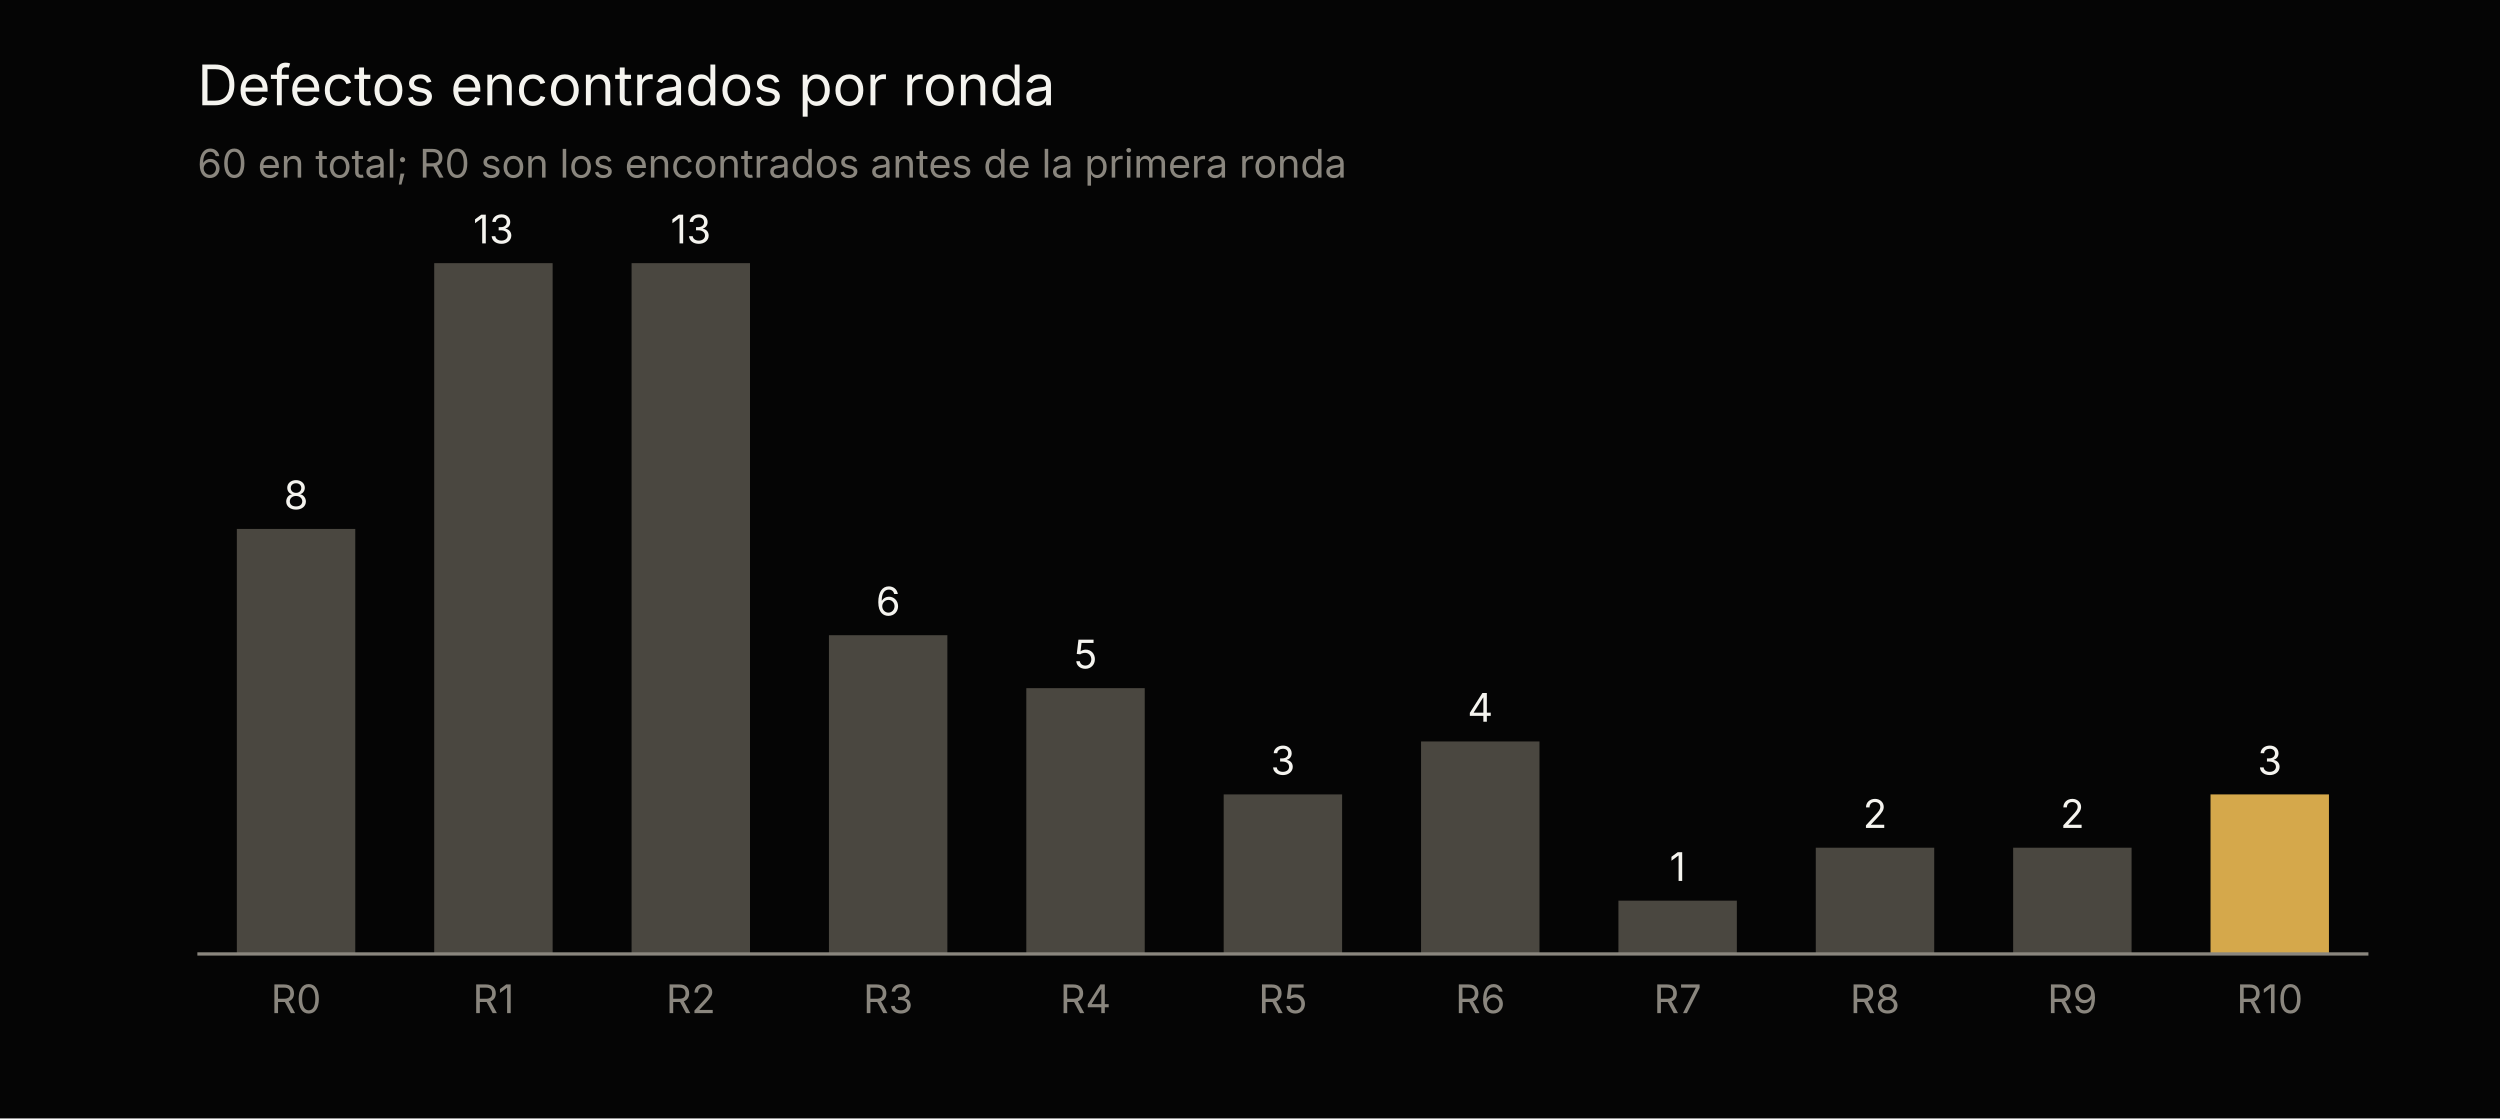
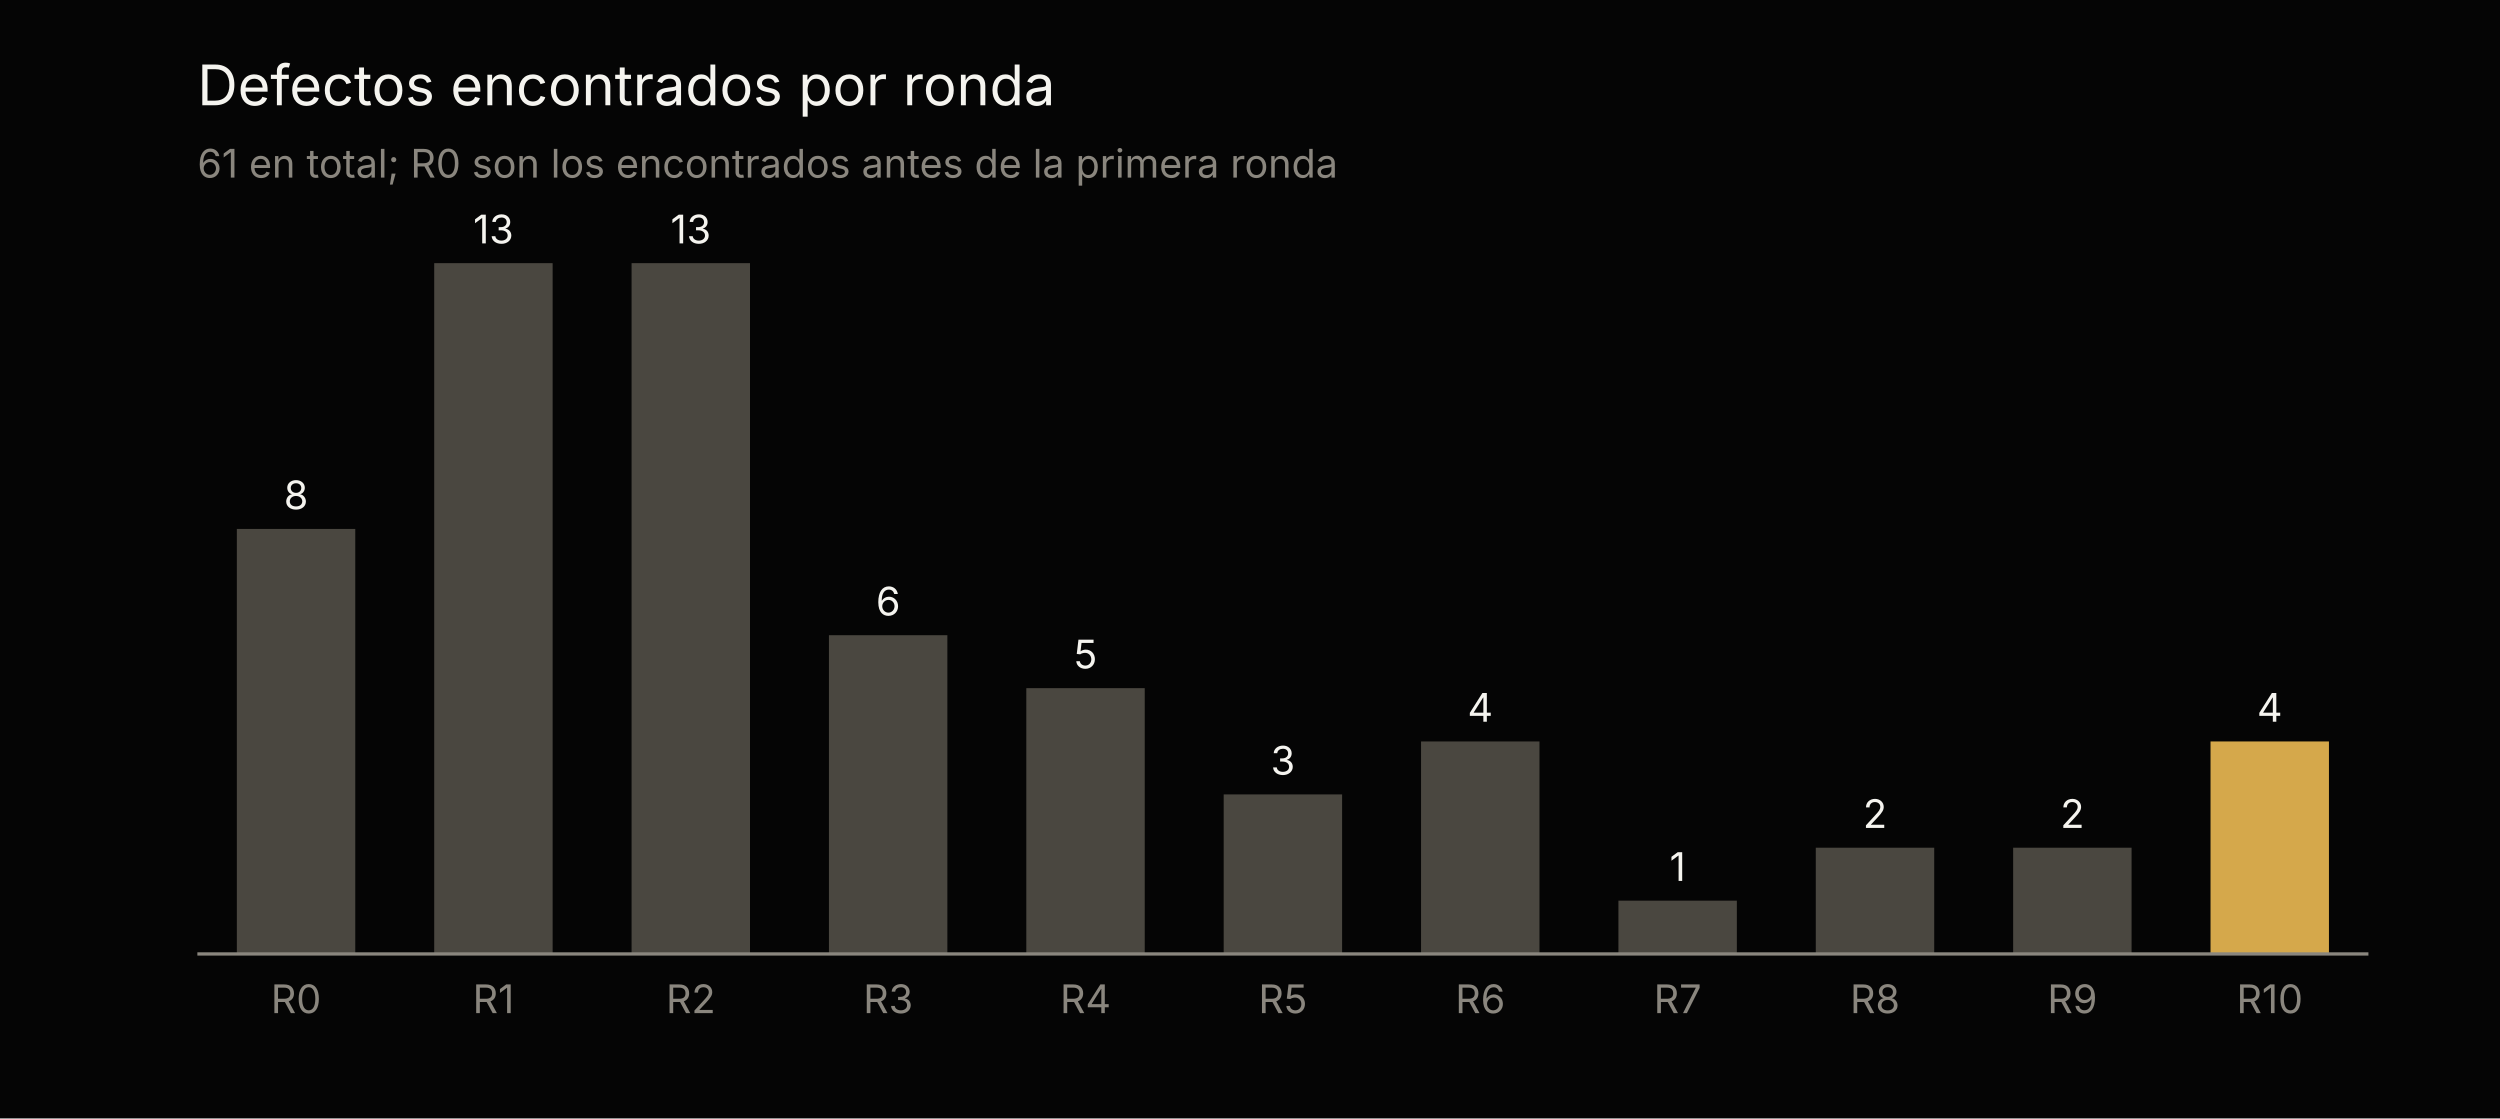
<svg xmlns="http://www.w3.org/2000/svg" viewBox="0 0 760 340" font-family="Inter, Arial, sans-serif" font-size="12">
  <rect width="760" height="340" fill="#050505" />
  <text x="60" y="32" font-size="17" fill="#f5f4ef">Defectos encontrados por ronda</text>
-   <text x="60" y="54" fill="#8a867e">60 en total; R0 son los encontrados antes de la primera ronda</text>
+   <text x="60" y="54" fill="#8a867e">61 en total; R0 son los encontrados antes de la primera ronda</text>
  <rect x="72.0" y="160.8" width="36.0" height="129.2" fill="#4a4740" />
  <text x="90.0" y="154.8" text-anchor="middle" fill="#f5f4ef">8</text>
  <text x="90.0" y="308" text-anchor="middle" fill="#8a867e">R0</text>
  <rect x="132.0" y="80.0" width="36.0" height="210.0" fill="#4a4740" />
  <text x="150.0" y="74.0" text-anchor="middle" fill="#f5f4ef">13</text>
  <text x="150.0" y="308" text-anchor="middle" fill="#8a867e">R1</text>
  <rect x="192.0" y="80.0" width="36.0" height="210.0" fill="#4a4740" />
  <text x="210.0" y="74.0" text-anchor="middle" fill="#f5f4ef">13</text>
  <text x="210.0" y="308" text-anchor="middle" fill="#8a867e">R2</text>
  <rect x="252.0" y="193.1" width="36.0" height="96.9" fill="#4a4740" />
  <text x="270.0" y="187.1" text-anchor="middle" fill="#f5f4ef">6</text>
  <text x="270.0" y="308" text-anchor="middle" fill="#8a867e">R3</text>
  <rect x="312.0" y="209.2" width="36.0" height="80.8" fill="#4a4740" />
  <text x="330.0" y="203.2" text-anchor="middle" fill="#f5f4ef">5</text>
  <text x="330.0" y="308" text-anchor="middle" fill="#8a867e">R4</text>
  <rect x="372.0" y="241.5" width="36.0" height="48.5" fill="#4a4740" />
  <text x="390.0" y="235.5" text-anchor="middle" fill="#f5f4ef">3</text>
  <text x="390.0" y="308" text-anchor="middle" fill="#8a867e">R5</text>
  <rect x="432.0" y="225.4" width="36.0" height="64.6" fill="#4a4740" />
  <text x="450.0" y="219.4" text-anchor="middle" fill="#f5f4ef">4</text>
  <text x="450.0" y="308" text-anchor="middle" fill="#8a867e">R6</text>
  <rect x="492.0" y="273.8" width="36.0" height="16.2" fill="#4a4740" />
  <text x="510.0" y="267.8" text-anchor="middle" fill="#f5f4ef">1</text>
  <text x="510.0" y="308" text-anchor="middle" fill="#8a867e">R7</text>
  <rect x="552.0" y="257.7" width="36.0" height="32.3" fill="#4a4740" />
  <text x="570.0" y="251.7" text-anchor="middle" fill="#f5f4ef">2</text>
  <text x="570.0" y="308" text-anchor="middle" fill="#8a867e">R8</text>
  <rect x="612.0" y="257.7" width="36.0" height="32.3" fill="#4a4740" />
  <text x="630.0" y="251.7" text-anchor="middle" fill="#f5f4ef">2</text>
  <text x="630.0" y="308" text-anchor="middle" fill="#8a867e">R9</text>
-   <rect x="672.0" y="241.5" width="36.0" height="48.5" fill="#d5a84b" />
-   <text x="690.0" y="235.5" text-anchor="middle" fill="#f5f4ef">3</text>
+   <rect x="672.0" y="225.4" width="36.0" height="64.6" fill="#d5a84b" />
+   <text x="690.0" y="219.4" text-anchor="middle" fill="#f5f4ef">4</text>
  <text x="690.0" y="308" text-anchor="middle" fill="#8a867e">R10</text>
  <line x1="60" x2="720" y1="290" y2="290" stroke="#8a867e" />
</svg>
